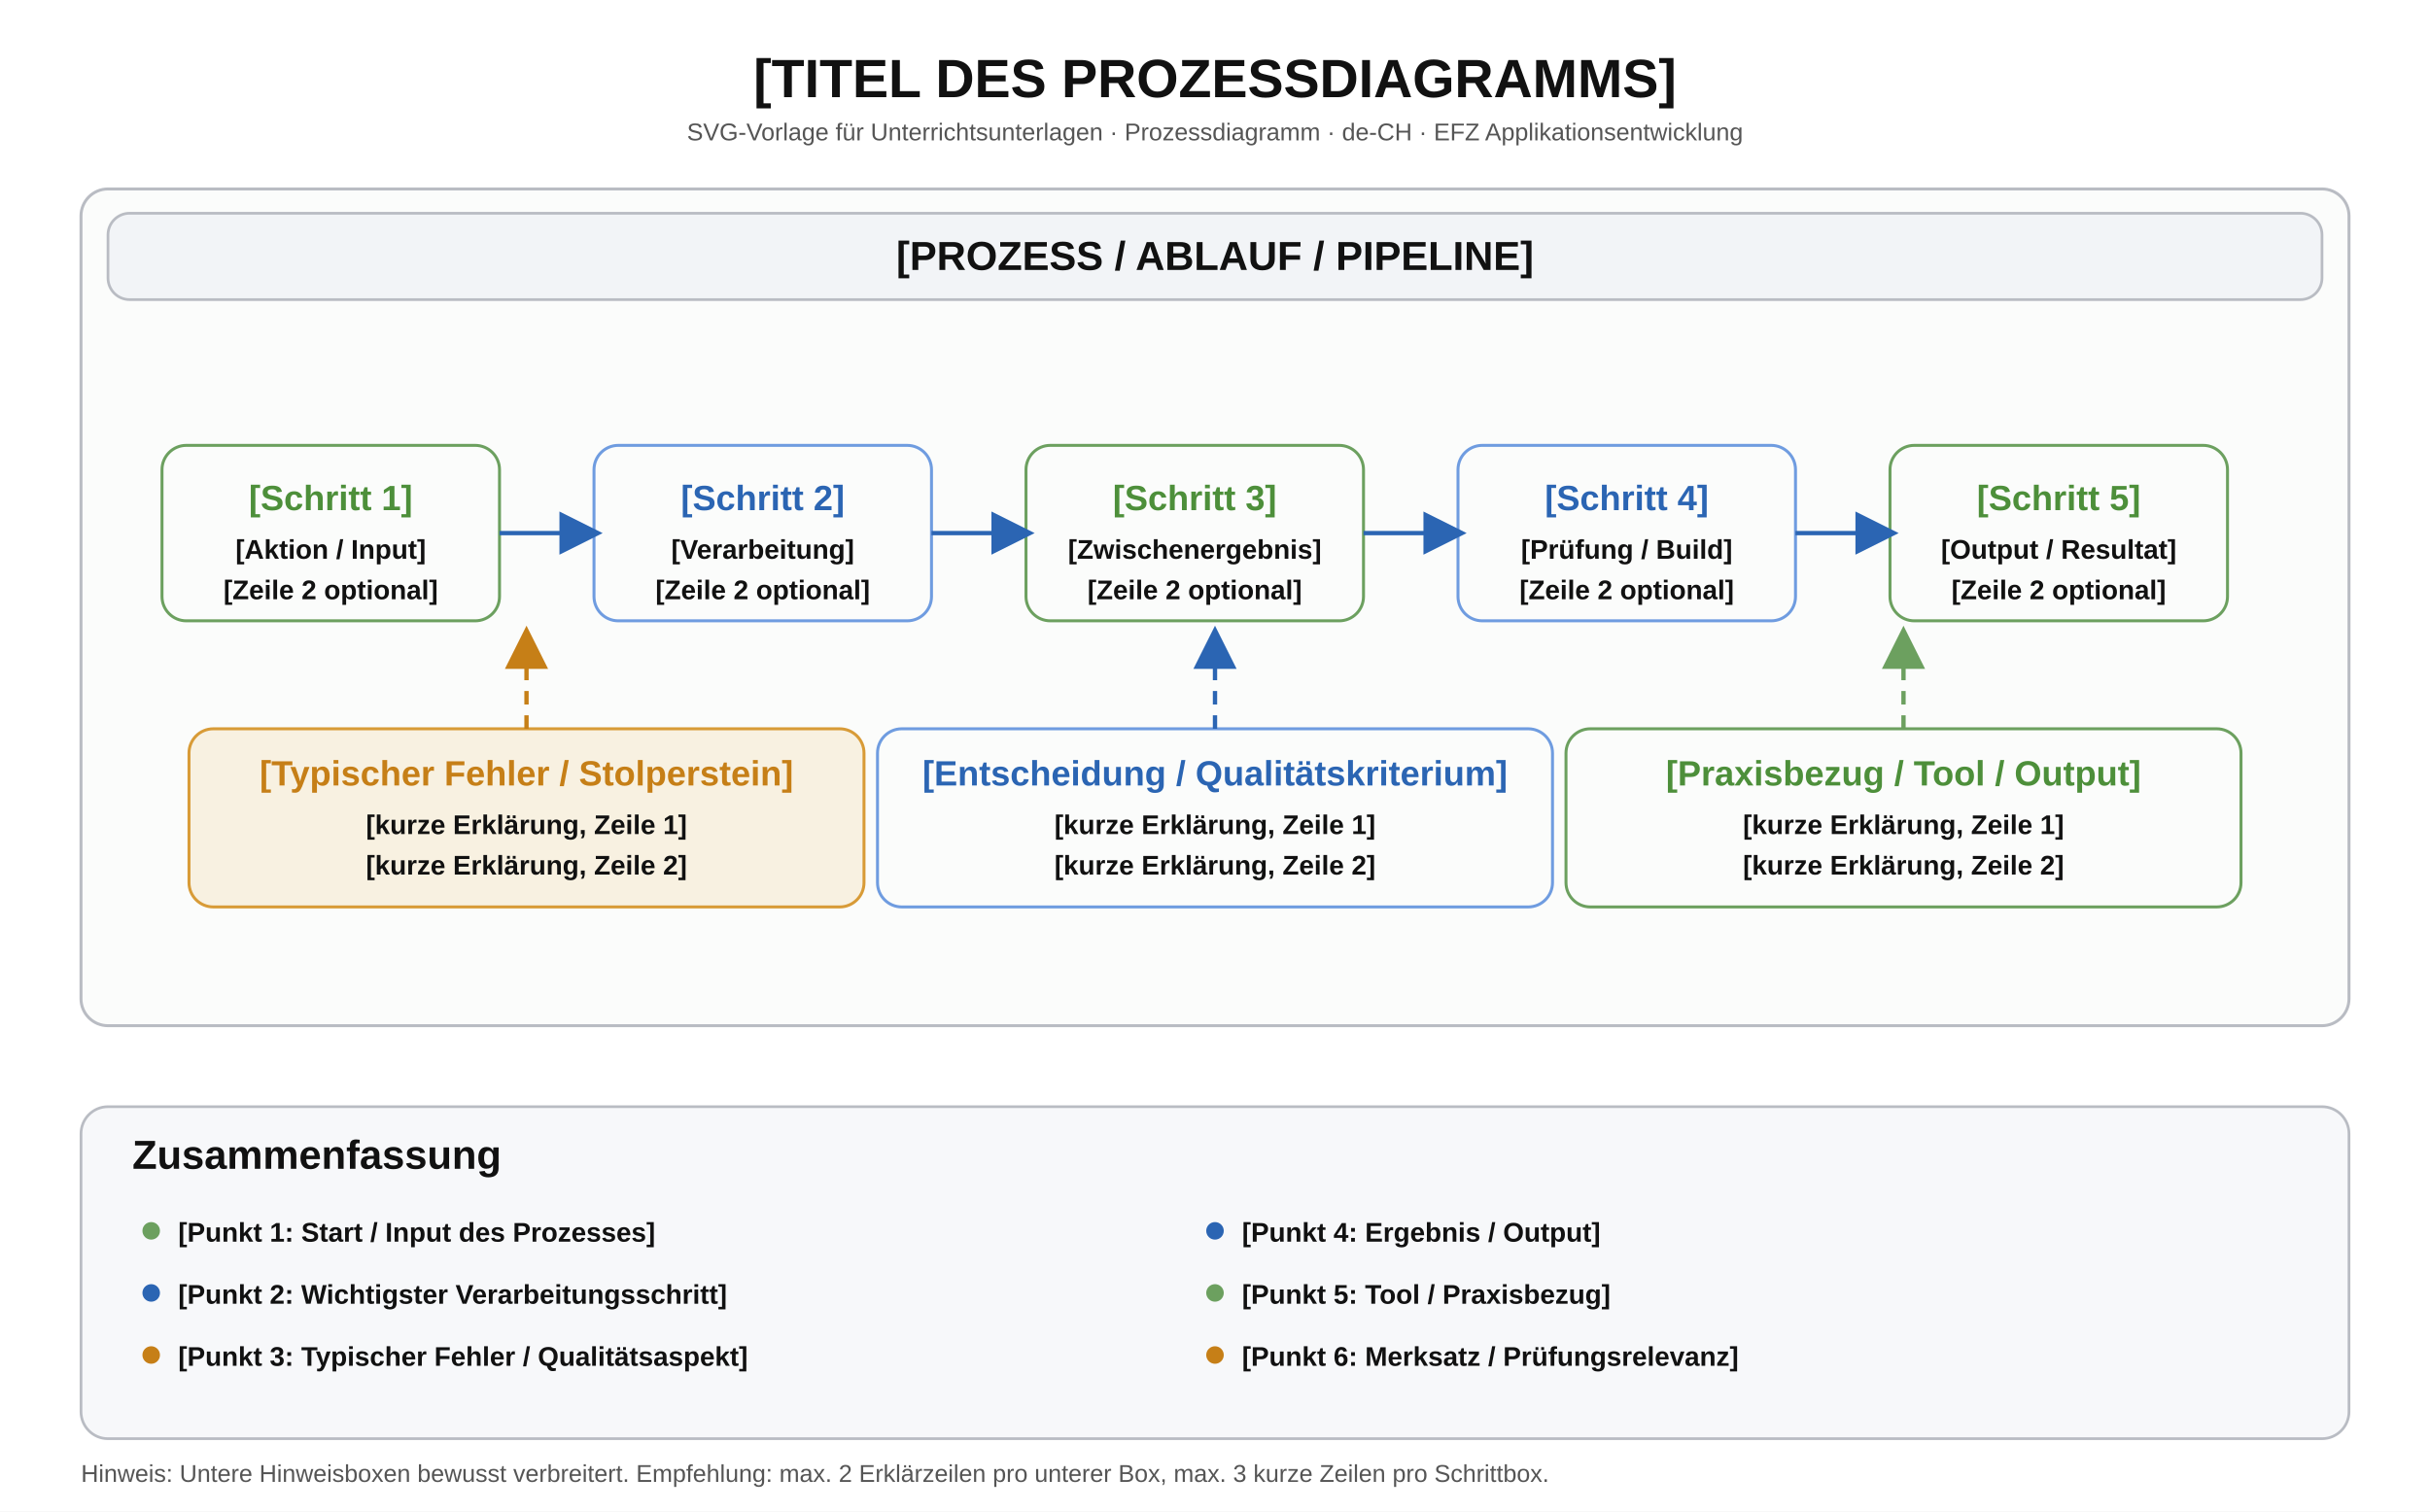
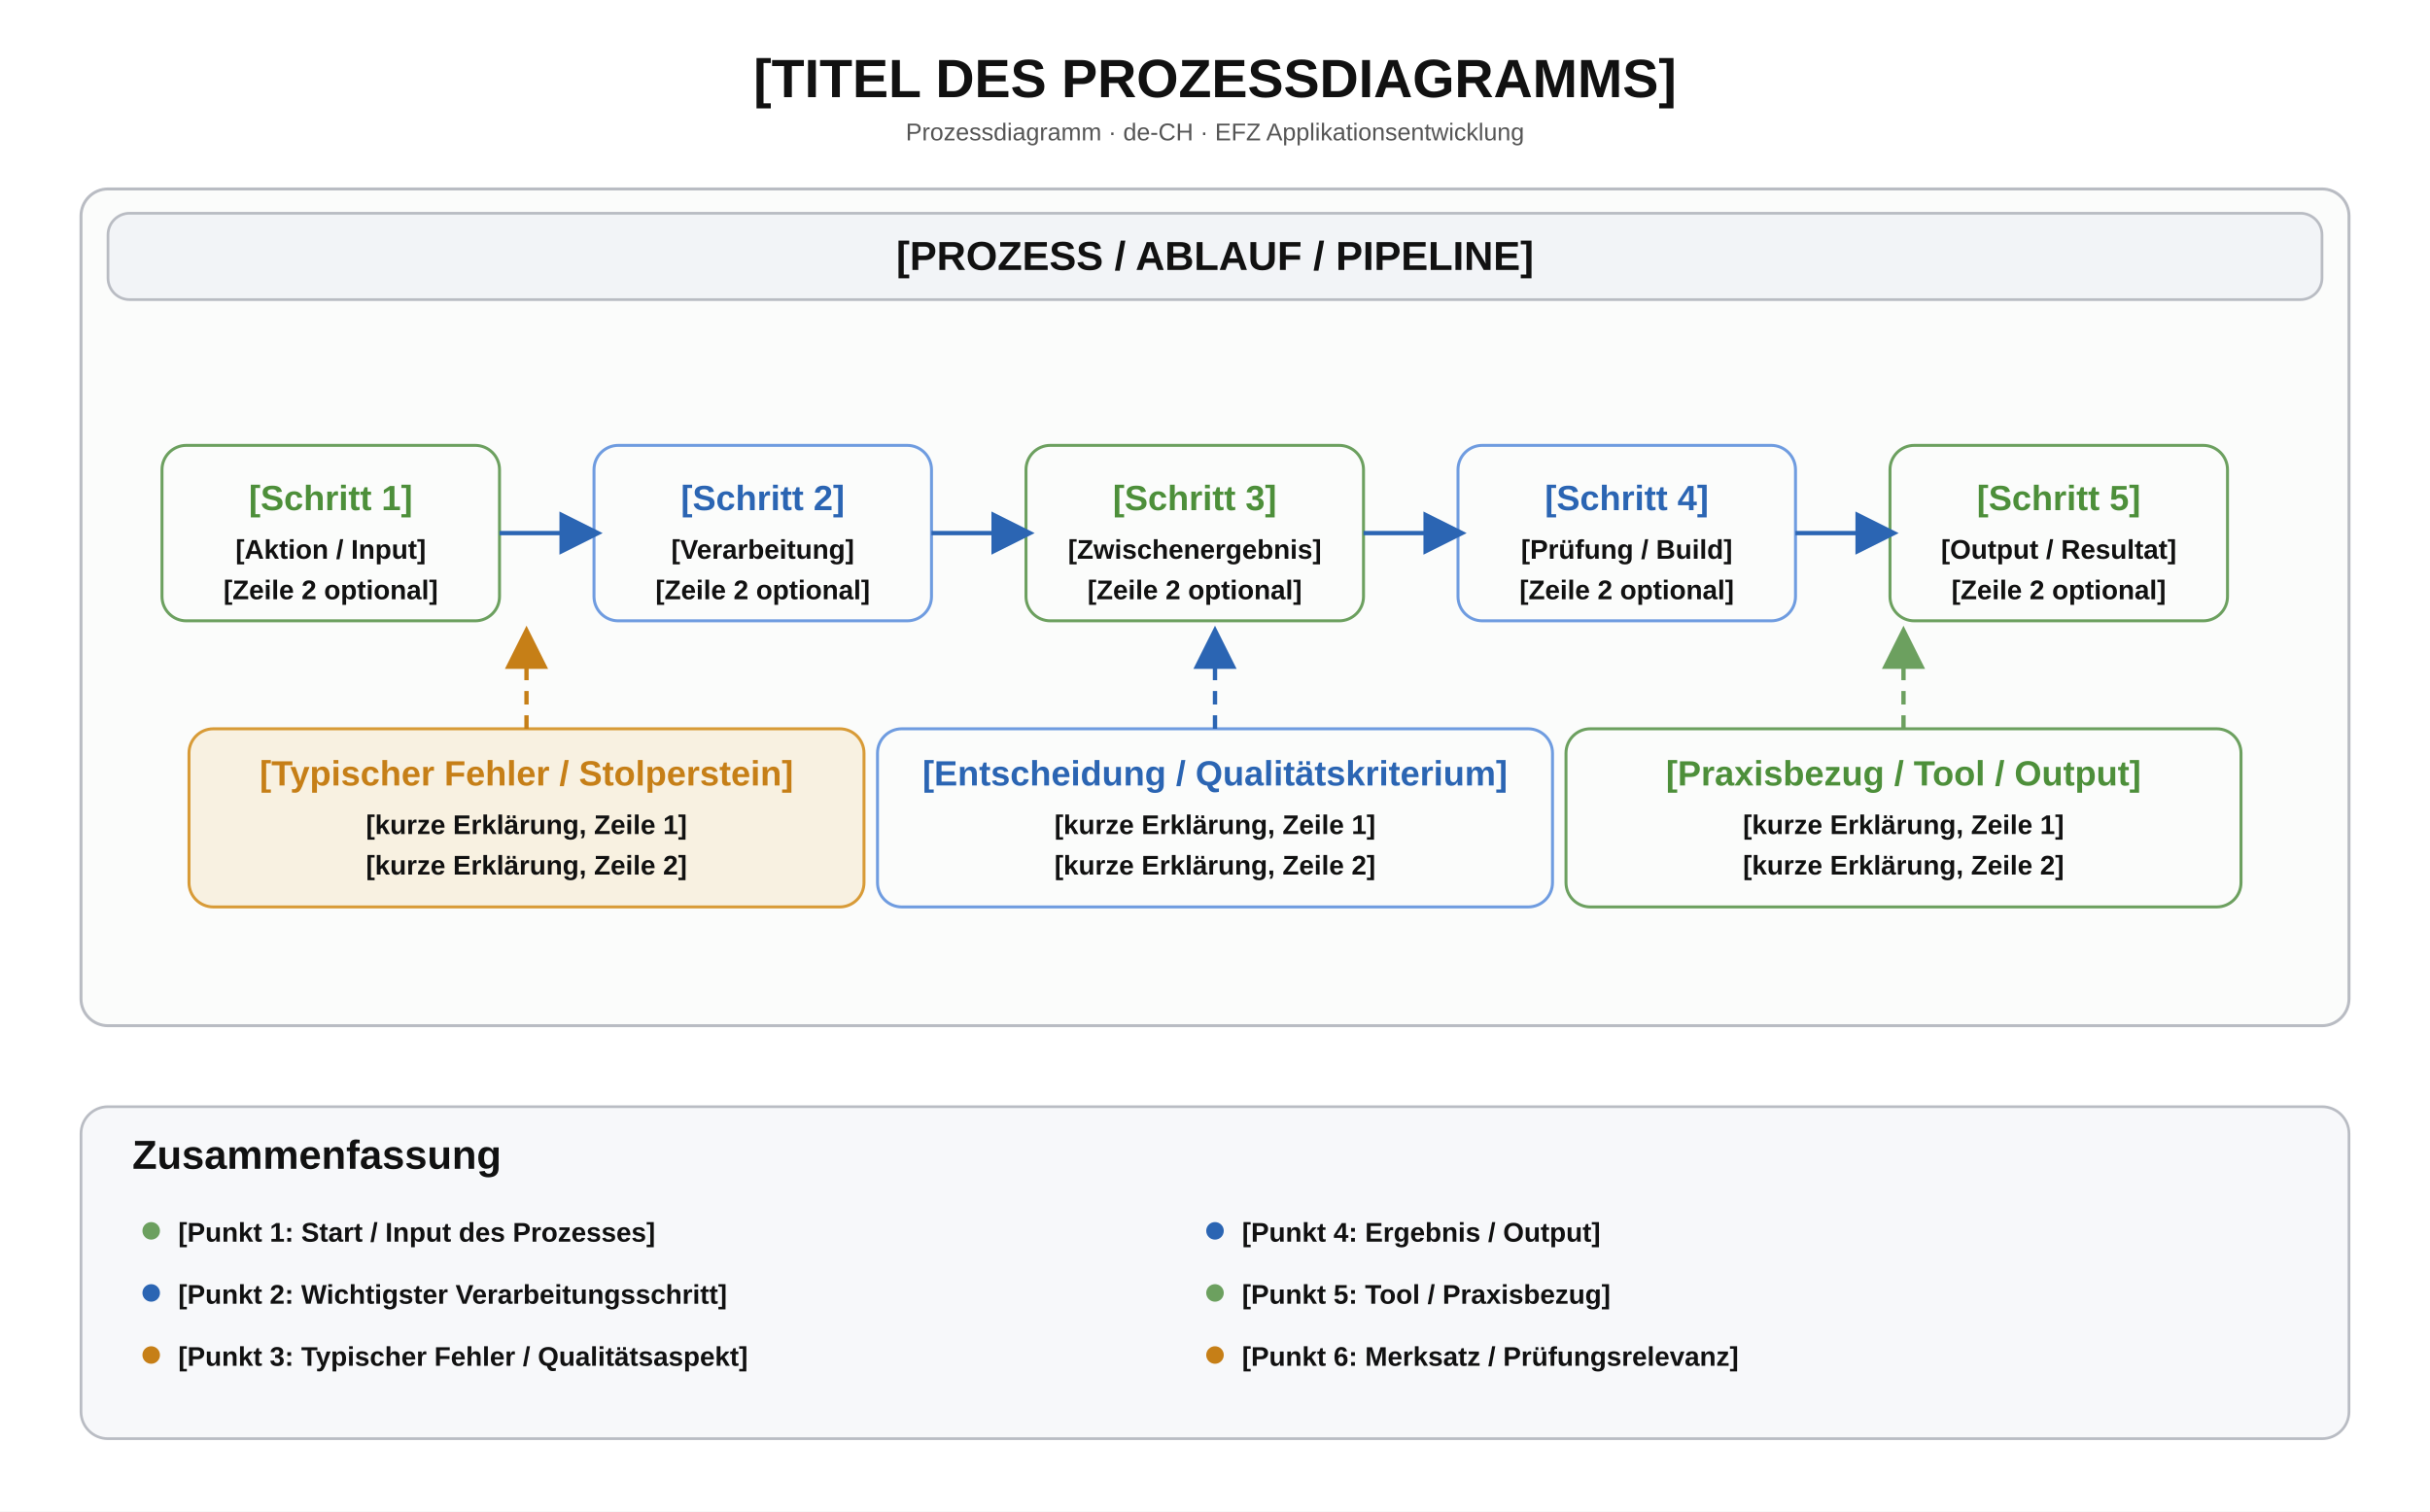
<svg xmlns="http://www.w3.org/2000/svg" width="1800" height="1120" viewBox="0 0 1800 1120" role="img" aria-labelledby="title desc">
  <defs>
    <style>
      .title { font: 700 40px Arial, Helvetica, sans-serif; fill: #111; }
      .section { font: 700 30px Arial, Helvetica, sans-serif; fill: #111; }
      .heading { font: 700 26px Arial, Helvetica, sans-serif; fill: #111; }
      .text { font: 700 22px Arial, Helvetica, sans-serif; fill: #111; }
      .text-regular { font: 400 22px Arial, Helvetica, sans-serif; fill: #222; }
      .text-tight { font: 700 20px Arial, Helvetica, sans-serif; fill: #111; }
      .text-small { font: 400 18px Arial, Helvetica, sans-serif; fill: #222; }
      .mono { font: 700 26px 'Courier New', Courier, monospace; }
      .small { font: 400 18px Arial, Helvetica, sans-serif; fill: #555; }

      .left-accent { fill: #4d8f3a; }
      .right-accent { fill: #2b65b3; }
      .hint-accent { fill: #c67f17; }
      .muted { fill: #666; }

      .panel { fill: #fbfcfb; stroke-width: 2.2; }
      .panel-left { stroke: #6ca05f; }
      .panel-right { stroke: #6f9ce0; }
      .panel-neutral { stroke: #b9bcc3; }

      .header-left { fill: #dfead8; stroke: #6ca05f; stroke-width: 2; }
      .header-right { fill: #dfe8f7; stroke: #6f9ce0; stroke-width: 2; }
      .header-neutral { fill: #f2f4f7; stroke: #b9bcc3; stroke-width: 2; }

      .placeholder-box { fill: #eef2ee; stroke: #bcc8bc; stroke-width: 1.5; }
      .viz-box { fill: #f3f5f7; stroke: #6b7078; stroke-width: 2.2; }
      .inner-left { fill: #e6efdf; stroke: #9dbc86; stroke-width: 2; }
      .inner-right { fill: #e8eef9; stroke: #9eb6e4; stroke-width: 2; }
      .hint-box { fill: #f8f1e1; stroke: #d89b37; stroke-width: 2.2; }
      .summary { fill: #f7f8fa; stroke: #b9bcc3; stroke-width: 2; }

      .guide { fill: none; stroke: #c9cdd4; stroke-width: 1.5; stroke-dasharray: 8 8; }
      .arrow-left { stroke: #6ca05f; stroke-width: 3.2; stroke-dasharray: 10 8; fill: none; }
      .arrow-right { stroke: #2b65b3; stroke-width: 3.2; stroke-dasharray: 10 8; fill: none; }
      .arrow-hint { stroke: #c67f17; stroke-width: 3.2; stroke-dasharray: 10 8; fill: none; }
      .flow { stroke: #2b65b3; stroke-width: 3.2; fill: none; }
    </style>
    <marker id="arrowLeft" markerWidth="10" markerHeight="10" refX="8" refY="5" orient="auto" markerUnits="strokeWidth">
      <path d="M 0 0 L 10 5 L 0 10 z" fill="#6ca05f" />
    </marker>
    <marker id="arrowRight" markerWidth="10" markerHeight="10" refX="8" refY="5" orient="auto" markerUnits="strokeWidth">
      <path d="M 0 0 L 10 5 L 0 10 z" fill="#2b65b3" />
    </marker>
    <marker id="arrowHint" markerWidth="10" markerHeight="10" refX="8" refY="5" orient="auto" markerUnits="strokeWidth">
      <path d="M 0 0 L 10 5 L 0 10 z" fill="#c67f17" />
    </marker>
  </defs>
  <rect x="0" y="0" width="1800" height="1120" fill="#ffffff" />
  <text x="900" y="72" text-anchor="middle" class="title">[TITEL DES PROZESSDIAGRAMMS]</text>
-   <text x="900" y="104" text-anchor="middle" class="small">SVG-Vorlage für Unterrichtsunterlagen · Prozessdiagramm · de-CH · EFZ Applikationsentwicklung</text>
+   <text x="900" y="104" text-anchor="middle" class="small">Prozessdiagramm · de-CH · EFZ Applikationsentwicklung</text>
  <rect x="60" y="140" rx="20" ry="20" width="1680" height="620" class="panel panel-neutral" />
  <rect x="80" y="158" rx="16" ry="16" width="1640" height="64" class="header-neutral" />
  <text x="900" y="200" text-anchor="middle" class="section">[PROZESS / ABLAUF / PIPELINE]</text>
  <rect x="120" y="330" rx="18" ry="18" width="250" height="130" class="panel panel-left" />
  <text x="245" y="378" text-anchor="middle" class="heading left-accent">[Schritt 1]</text>
  <text x="245" y="414" text-anchor="middle" class="text-tight">[Aktion / Input]</text>
  <text x="245" y="444" text-anchor="middle" class="text-tight">[Zeile 2 optional]</text>
  <rect x="440" y="330" rx="18" ry="18" width="250" height="130" class="panel panel-right" />
  <text x="565" y="378" text-anchor="middle" class="heading right-accent">[Schritt 2]</text>
  <text x="565" y="414" text-anchor="middle" class="text-tight">[Verarbeitung]</text>
  <text x="565" y="444" text-anchor="middle" class="text-tight">[Zeile 2 optional]</text>
  <rect x="760" y="330" rx="18" ry="18" width="250" height="130" class="panel panel-left" />
  <text x="885" y="378" text-anchor="middle" class="heading left-accent">[Schritt 3]</text>
  <text x="885" y="414" text-anchor="middle" class="text-tight">[Zwischenergebnis]</text>
  <text x="885" y="444" text-anchor="middle" class="text-tight">[Zeile 2 optional]</text>
  <rect x="1080" y="330" rx="18" ry="18" width="250" height="130" class="panel panel-right" />
  <text x="1205" y="378" text-anchor="middle" class="heading right-accent">[Schritt 4]</text>
  <text x="1205" y="414" text-anchor="middle" class="text-tight">[Prüfung / Build]</text>
  <text x="1205" y="444" text-anchor="middle" class="text-tight">[Zeile 2 optional]</text>
  <rect x="1400" y="330" rx="18" ry="18" width="250" height="130" class="panel panel-left" />
  <text x="1525" y="378" text-anchor="middle" class="heading left-accent">[Schritt 5]</text>
  <text x="1525" y="414" text-anchor="middle" class="text-tight">[Output / Resultat]</text>
  <text x="1525" y="444" text-anchor="middle" class="text-tight">[Zeile 2 optional]</text>
  <line x1="370" y1="395" x2="440" y2="395" class="flow" marker-end="url(#arrowRight)" />
  <line x1="690" y1="395" x2="760" y2="395" class="flow" marker-end="url(#arrowRight)" />
  <line x1="1010" y1="395" x2="1080" y2="395" class="flow" marker-end="url(#arrowRight)" />
  <line x1="1330" y1="395" x2="1400" y2="395" class="flow" marker-end="url(#arrowRight)" />
  <rect x="140" y="540" rx="18" ry="18" width="500" height="132" class="hint-box" />
  <text x="390" y="582" text-anchor="middle" class="heading hint-accent">[Typischer Fehler / Stolperstein]</text>
  <text x="390" y="618" text-anchor="middle" class="text-tight">[kurze Erklärung, Zeile 1]</text>
  <text x="390" y="648" text-anchor="middle" class="text-tight">[kurze Erklärung, Zeile 2]</text>
  <rect x="650" y="540" rx="18" ry="18" width="500" height="132" class="panel panel-right" />
  <text x="900" y="582" text-anchor="middle" class="heading right-accent">[Entscheidung / Qualitätskriterium]</text>
  <text x="900" y="618" text-anchor="middle" class="text-tight">[kurze Erklärung, Zeile 1]</text>
  <text x="900" y="648" text-anchor="middle" class="text-tight">[kurze Erklärung, Zeile 2]</text>
  <rect x="1160" y="540" rx="18" ry="18" width="500" height="132" class="panel panel-left" />
  <text x="1410" y="582" text-anchor="middle" class="heading left-accent">[Praxisbezug / Tool / Output]</text>
  <text x="1410" y="618" text-anchor="middle" class="text-tight">[kurze Erklärung, Zeile 1]</text>
  <text x="1410" y="648" text-anchor="middle" class="text-tight">[kurze Erklärung, Zeile 2]</text>
  <path d="M 390 540 L 390 470" class="arrow-hint" marker-end="url(#arrowHint)" />
  <path d="M 900 540 L 900 470" class="arrow-right" marker-end="url(#arrowRight)" />
  <path d="M 1410 540 L 1410 470" class="arrow-left" marker-end="url(#arrowLeft)" />
  <rect x="60" y="820" rx="20" ry="20" width="1680" height="246" class="summary" />
  <text x="98" y="866" class="section">Zusammenfassung</text>
  <circle cx="112" cy="912" r="6.5" fill="#6ca05f" />
  <text x="132" y="920" class="text-tight">[Punkt 1: Start / Input des Prozesses]</text>
  <circle cx="112" cy="958" r="6.5" fill="#2b65b3" />
  <text x="132" y="966" class="text-tight">[Punkt 2: Wichtigster Verarbeitungsschritt]</text>
  <circle cx="112" cy="1004" r="6.5" fill="#c67f17" />
  <text x="132" y="1012" class="text-tight">[Punkt 3: Typischer Fehler / Qualitätsaspekt]</text>
  <circle cx="900" cy="912" r="6.5" fill="#2b65b3" />
  <text x="920" y="920" class="text-tight">[Punkt 4: Ergebnis / Output]</text>
  <circle cx="900" cy="958" r="6.5" fill="#6ca05f" />
  <text x="920" y="966" class="text-tight">[Punkt 5: Tool / Praxisbezug]</text>
  <circle cx="900" cy="1004" r="6.5" fill="#c67f17" />
  <text x="920" y="1012" class="text-tight">[Punkt 6: Merksatz / Prüfungsrelevanz]</text>
-   <text x="60" y="1098" class="small">Hinweis: Untere Hinweisboxen bewusst verbreitert. Empfehlung: max. 2 Erklärzeilen pro unterer Box, max. 3 kurze Zeilen pro Schrittbox.</text>
</svg>
